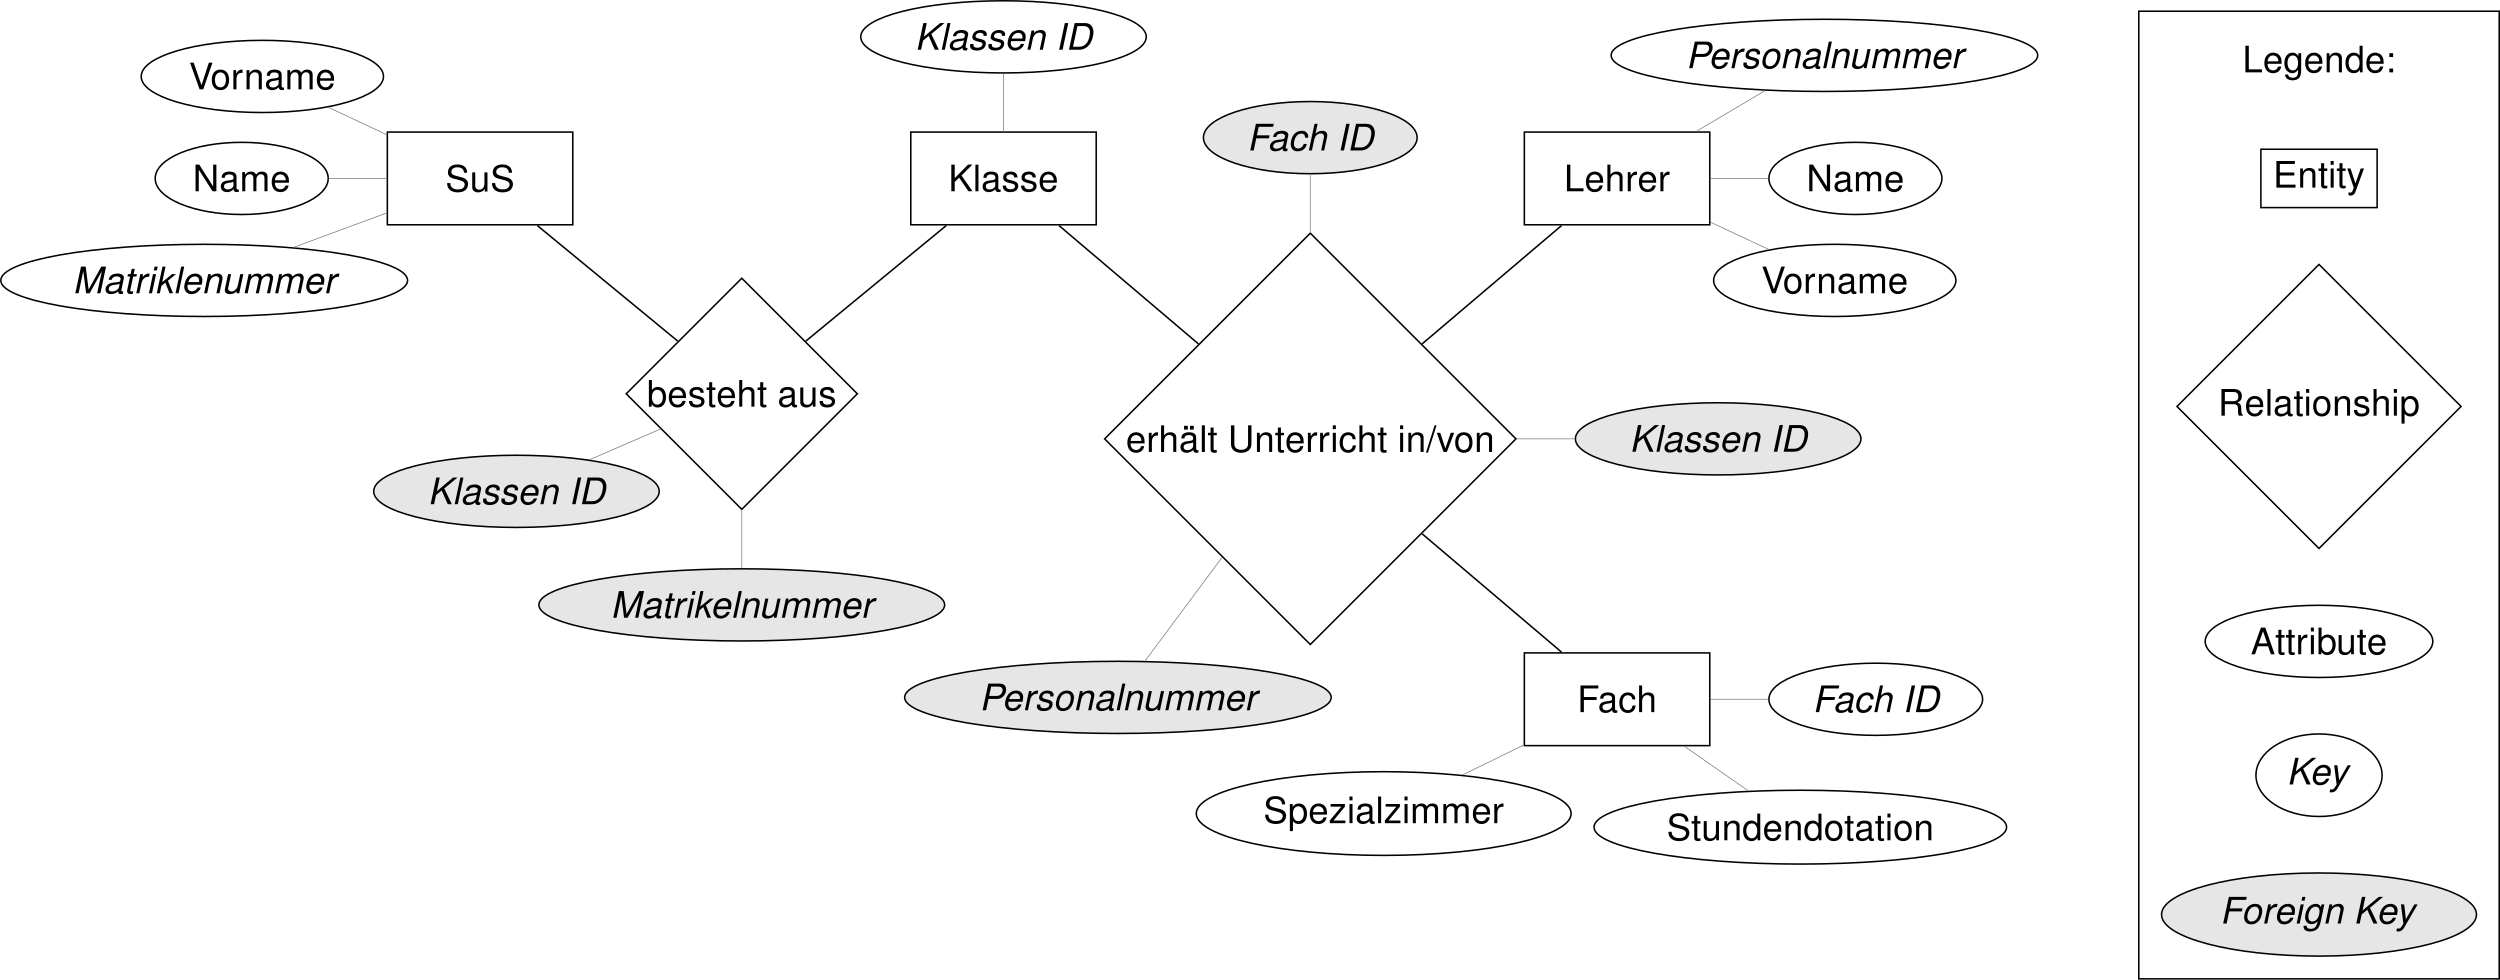
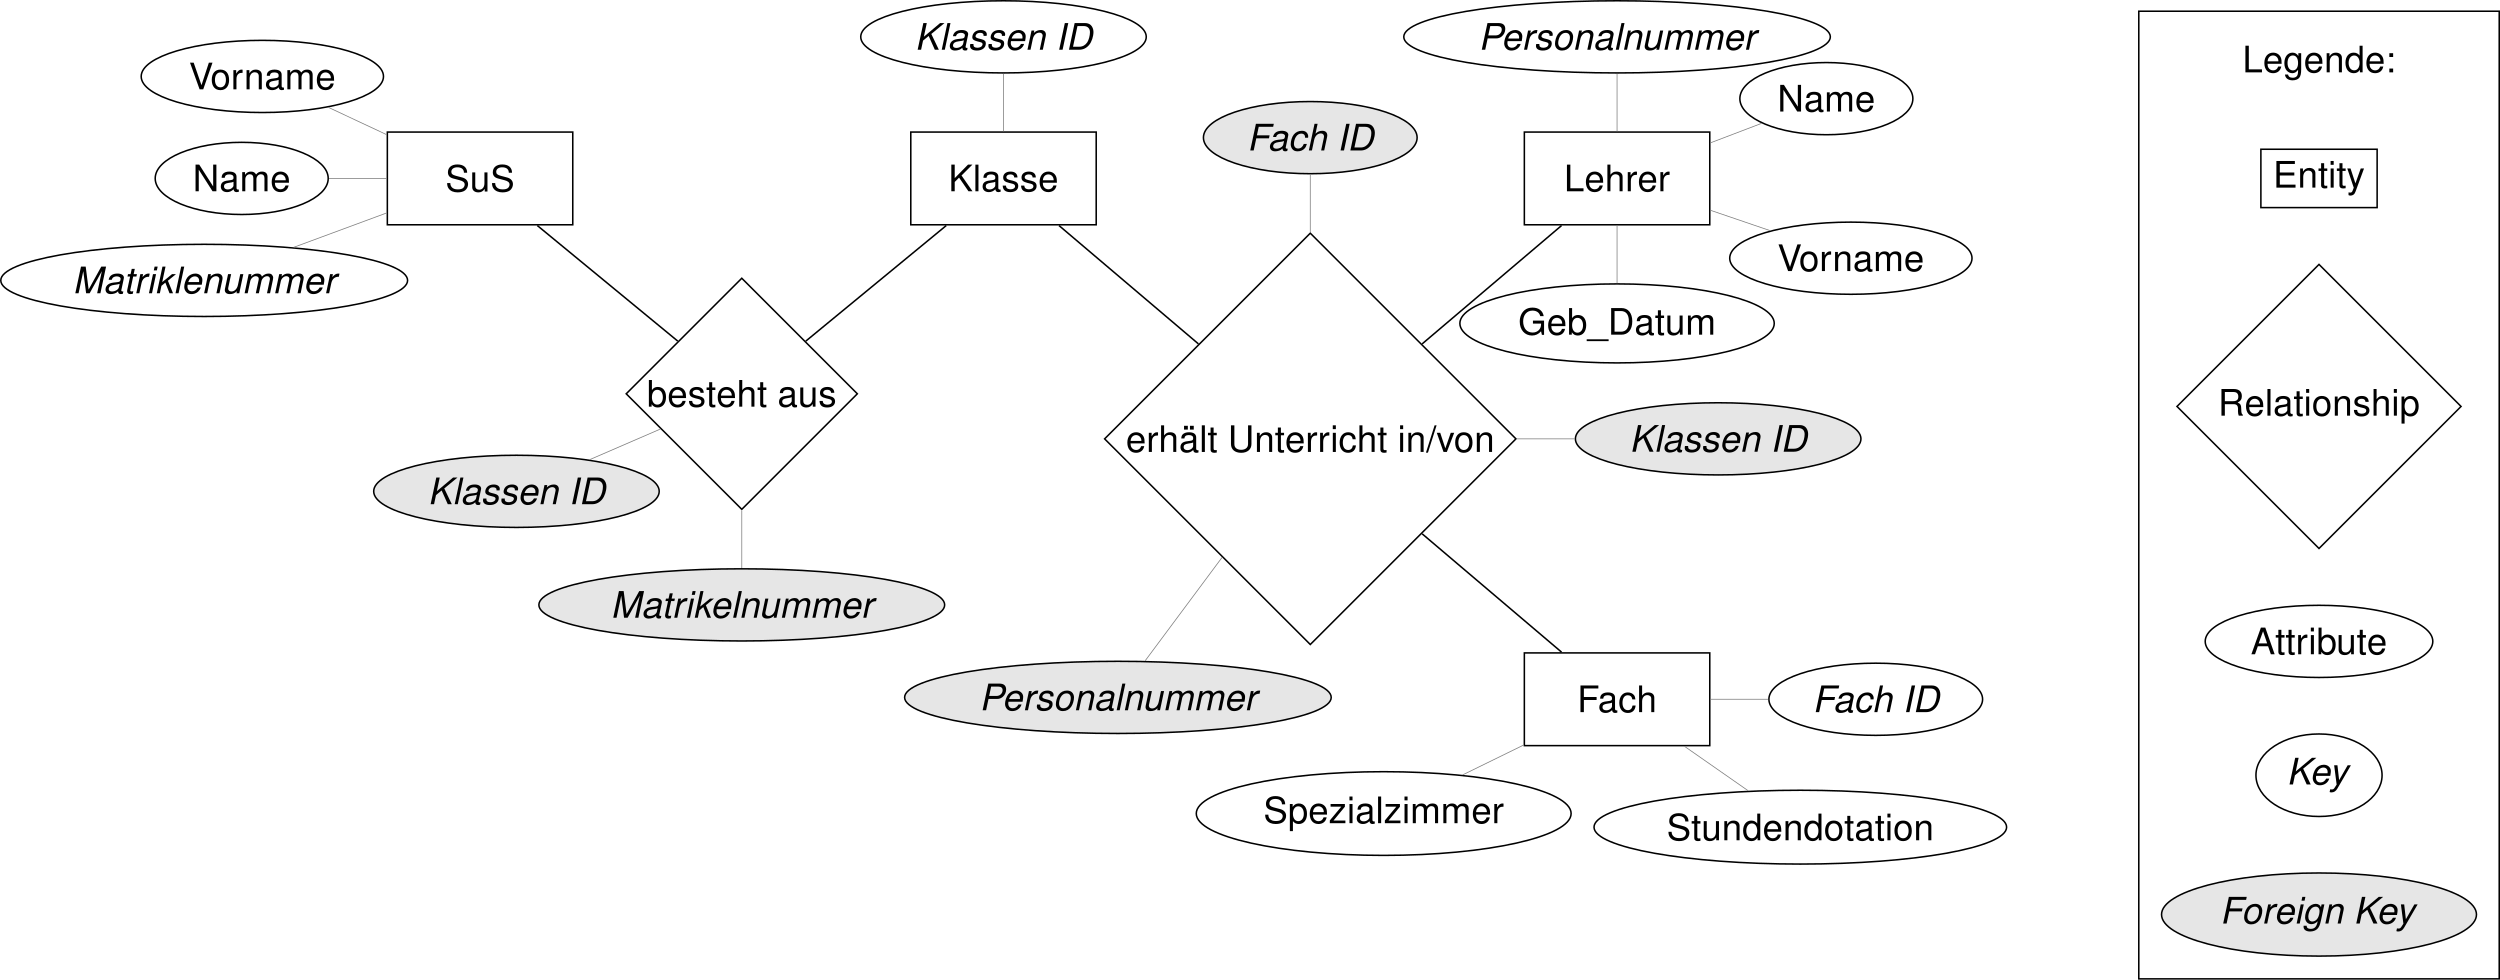
<svg xmlns="http://www.w3.org/2000/svg" xmlns:xlink="http://www.w3.org/1999/xlink" version="1.1" width="644.75pt" height="252.649pt" viewBox="-72 -72 644.75 252.649">
  <defs>
    <path id="g3-47" d="M2.159-6.874L-.075 .189H.443L2.678-6.874H2.159Z" />
    <path id="g3-58" d="M2.018-.981H1.037V0H2.018V-.981ZM2.018-4.941H1.037V-3.96H2.018V-4.941Z" />
    <path id="g3-65" d="M4.469-2.065L5.177 0H6.157L3.743-6.874H2.612L.16 0H1.094L1.82-2.065H4.469ZM4.224-2.8H2.037L3.168-5.931L4.224-2.8Z" />
+     <path id="g3-68" d="M.839 0H3.489C5.224 0 6.289-1.301 6.289-3.442C6.289-5.573 5.233-6.874 3.489-6.874H.839V0ZM1.716-.773V-6.101H3.338C4.696-6.101 5.412-5.186 5.412-3.432C5.412-1.697 4.696-.773 3.338-.773H1.716Z" />
    <path id="g3-69" d="M1.726-3.13H5.469V-3.904H1.726V-6.101H5.61V-6.874H.849V0H5.78V-.773H1.726V-3.13Z" />
    <path id="g3-70" d="M1.726-3.13H5.007V-3.904H1.726V-6.101H5.459V-6.874H.849V0H1.726V-3.13Z" />
+     <path id="g3-71" d="M6.685-3.63H3.819V-2.857H5.912V-2.668C5.912-1.443 5.007-.556 3.753-.556C3.055-.556 2.423-.811 2.018-1.254C1.565-1.744 1.292-2.565 1.292-3.413C1.292-5.101 2.254-6.214 3.706-6.214C4.752-6.214 5.507-5.676 5.695-4.79H6.591C6.346-6.186 5.29-6.987 3.715-6.987C2.876-6.987 2.197-6.77 1.66-6.327C.867-5.667 .415-4.601 .415-3.366C.415-1.254 1.707 .217 3.564 .217C4.498 .217 5.243-.132 5.912-.877L6.129 .038H6.685V-3.63Z" />
    <path id="g3-75" d="M1.622-2.404L2.744-3.526L5.167 0H6.204L3.376-4.073L6.176-6.874H5.045L1.622-3.394V-6.874H.745V0H1.622V-2.404Z" />
    <path id="g3-76" d="M1.631-6.874H.754V0H5.026V-.773H1.631V-6.874Z" />
    <path id="g3-78" d="M6.091-6.874H5.261V-1.254L1.669-6.874H.717V0H1.546V-5.573L5.101 0H6.091V-6.874Z" />
    <path id="g3-82" d="M1.754-2.961H4.017C4.799-2.961 5.148-2.584 5.148-1.735L5.139-1.122C5.139-.698 5.214-.283 5.337 0H6.402V-.217C6.072-.443 6.006-.688 5.987-1.603C5.978-2.734 5.799-3.074 5.054-3.394C5.827-3.772 6.138-4.253 6.138-5.035C6.138-6.223 5.393-6.874 4.045-6.874H.877V0H1.754V-2.961ZM1.754-3.734V-6.101H3.875C4.366-6.101 4.649-6.025 4.865-5.837C5.101-5.639 5.224-5.327 5.224-4.913C5.224-4.102 4.809-3.734 3.875-3.734H1.754Z" />
    <path id="g3-83" d="M5.62-4.856C5.61-6.204 4.686-6.987 3.102-6.987C1.594-6.987 .66-6.214 .66-4.969C.66-4.13 1.103-3.602 2.008-3.366L3.715-2.914C4.583-2.687 4.979-2.338 4.979-1.801C4.979-1.433 4.781-1.056 4.488-.849C4.215-.66 3.781-.556 3.225-.556C2.48-.556 1.971-.735 1.641-1.131C1.386-1.433 1.273-1.763 1.282-2.188H.453C.462-1.556 .585-1.141 .858-.764C1.33-.123 2.122 .217 3.168 .217C3.989 .217 4.658 .028 5.101-.311C5.563-.679 5.855-1.292 5.855-1.886C5.855-2.734 5.327-3.357 4.394-3.611L2.668-4.073C1.839-4.3 1.537-4.564 1.537-5.092C1.537-5.789 2.15-6.252 3.074-6.252C4.168-6.252 4.781-5.752 4.79-4.856H5.62Z" />
    <path id="g3-85" d="M5.205-6.874V-2.046C5.205-1.122 4.535-.556 3.432-.556C2.923-.556 2.508-.679 2.178-.915C1.839-1.179 1.678-1.528 1.678-2.046V-6.874H.801V-2.046C.801-.651 1.801 .217 3.432 .217C5.045 .217 6.082-.669 6.082-2.046V-6.874H5.205Z" />
    <path id="g3-86" d="M3.696 0L6.082-6.874H5.148L3.244-1.056L1.226-6.874H.283L2.753 0H3.696Z" />
+     <path id="g3-95" d="M5.45 1.188H-.207V1.66H5.45V1.188Z" />
    <path id="g3-97" d="M5.045-.462C4.96-.443 4.922-.443 4.875-.443C4.601-.443 4.451-.585 4.451-.83V-3.734C4.451-4.611 3.809-5.082 2.593-5.082C1.876-5.082 1.282-4.875 .952-4.507C.726-4.253 .632-3.97 .613-3.479H1.405C1.471-4.083 1.829-4.356 2.565-4.356C3.272-4.356 3.668-4.092 3.668-3.621V-3.413C3.668-3.083 3.47-2.942 2.848-2.866C1.735-2.725 1.565-2.687 1.264-2.565C.688-2.329 .396-1.886 .396-1.245C.396-.349 1.018 .217 2.018 .217C2.64 .217 3.14 0 3.696-.509C3.753-.009 3.998 .217 4.507 .217C4.667 .217 4.79 .198 5.045 .132V-.462ZM3.668-1.556C3.668-1.292 3.592-1.131 3.357-.915C3.036-.622 2.65-.471 2.188-.471C1.575-.471 1.216-.764 1.216-1.264C1.216-1.782 1.565-2.046 2.404-2.169C3.234-2.282 3.404-2.32 3.668-2.442V-1.556Z" />
    <path id="g3-98" d="M.509-6.874V0H1.216V-.632C1.594-.057 2.093 .217 2.782 .217C4.083 .217 4.931-.849 4.931-2.489C4.931-4.092 4.121-5.082 2.819-5.082C2.14-5.082 1.66-4.828 1.292-4.271V-6.874H.509ZM2.668-4.347C3.545-4.347 4.111-3.583 4.111-2.404C4.111-1.282 3.526-.519 2.668-.519C1.839-.519 1.292-1.273 1.292-2.433S1.839-4.347 2.668-4.347Z" />
    <path id="g3-99" d="M4.441-3.281C4.403-3.762 4.3-4.073 4.111-4.347C3.772-4.809 3.178-5.082 2.489-5.082C1.16-5.082 .292-4.026 .292-2.386C.292-.792 1.141 .217 2.48 .217C3.658 .217 4.403-.49 4.498-1.697H3.706C3.574-.905 3.168-.509 2.499-.509C1.631-.509 1.113-1.216 1.113-2.386C1.113-3.621 1.622-4.356 2.48-4.356C3.14-4.356 3.555-3.97 3.649-3.281H4.441Z" />
    <path id="g3-100" d="M4.667-6.874H3.885V-4.319C3.555-4.818 3.027-5.082 2.367-5.082C1.084-5.082 .245-4.055 .245-2.48C.245-.811 1.065 .217 2.395 .217C3.074 .217 3.545-.038 3.97-.651V0H4.667V-6.874ZM2.499-4.347C3.347-4.347 3.885-3.592 3.885-2.414C3.885-1.273 3.338-.519 2.508-.519C1.641-.519 1.065-1.282 1.065-2.433S1.641-4.347 2.499-4.347Z" />
    <path id="g3-101" d="M4.837-2.206C4.837-2.961 4.781-3.413 4.639-3.781C4.319-4.592 3.564-5.082 2.64-5.082C1.264-5.082 .377-4.026 .377-2.404S1.235 .217 2.621 .217C3.753 .217 4.535-.424 4.733-1.499H3.941C3.725-.849 3.281-.509 2.65-.509C2.15-.509 1.726-.735 1.462-1.15C1.273-1.433 1.207-1.716 1.197-2.206H4.837ZM1.216-2.848C1.282-3.762 1.839-4.356 2.631-4.356C3.404-4.356 3.998-3.715 3.998-2.904C3.998-2.885 3.998-2.866 3.989-2.848H1.216Z" />
    <path id="g3-103" d="M3.885-4.941V-4.224C3.489-4.809 3.008-5.082 2.376-5.082C1.122-5.082 .273-3.989 .273-2.386C.273-1.575 .49-.915 .896-.443C1.264-.028 1.792 .217 2.31 .217C2.932 .217 3.366-.047 3.809-.669V-.415C3.809 .255 3.725 .66 3.526 .933C3.319 1.226 2.914 1.396 2.433 1.396C2.074 1.396 1.754 1.301 1.537 1.131C1.358 .99 1.282 .858 1.235 .566H.434C.519 1.499 1.245 2.056 2.404 2.056C3.14 2.056 3.772 1.82 4.092 1.424C4.469 .971 4.611 .349 4.611-.811V-4.941H3.885ZM2.461-4.356C3.31-4.356 3.809-3.64 3.809-2.404C3.809-1.226 3.3-.509 2.47-.509C1.612-.509 1.094-1.235 1.094-2.433C1.094-3.621 1.622-4.356 2.461-4.356Z" />
    <path id="g3-104" d="M.66-6.874V0H1.443V-2.725C1.443-3.734 1.971-4.394 2.782-4.394C3.036-4.394 3.291-4.309 3.479-4.168C3.706-4.007 3.8-3.772 3.8-3.423V0H4.583V-3.734C4.583-4.564 3.989-5.082 3.027-5.082C2.329-5.082 1.905-4.865 1.443-4.262V-6.874H.66Z" />
    <path id="g3-105" d="M1.414-4.941H.632V0H1.414V-4.941ZM1.414-6.874H.622V-5.884H1.414V-6.874Z" />
    <path id="g3-108" d="M1.433-6.874H.641V0H1.433V-6.874Z" />
    <path id="g3-109" d="M.66-4.941V0H1.452V-3.102C1.452-3.819 1.971-4.394 2.612-4.394C3.196-4.394 3.526-4.036 3.526-3.404V0H4.319V-3.102C4.319-3.819 4.837-4.394 5.478-4.394C6.053-4.394 6.393-4.026 6.393-3.404V0H7.185V-3.706C7.185-4.592 6.676-5.082 5.752-5.082C5.092-5.082 4.696-4.884 4.234-4.328C3.941-4.856 3.545-5.082 2.904-5.082C2.244-5.082 1.81-4.837 1.386-4.243V-4.941H.66Z" />
    <path id="g3-110" d="M.66-4.941V0H1.452V-2.725C1.452-3.734 1.98-4.394 2.791-4.394C3.413-4.394 3.809-4.017 3.809-3.423V0H4.592V-3.734C4.592-4.554 3.979-5.082 3.027-5.082C2.291-5.082 1.82-4.799 1.386-4.111V-4.941H.66Z" />
    <path id="g3-111" d="M2.565-5.082C1.179-5.082 .339-4.092 .339-2.433S1.169 .217 2.574 .217C3.96 .217 4.809-.773 4.809-2.395C4.809-4.102 3.989-5.082 2.565-5.082ZM2.574-4.356C3.46-4.356 3.989-3.63 3.989-2.404C3.989-1.245 3.442-.509 2.574-.509C1.697-.509 1.16-1.235 1.16-2.433C1.16-3.621 1.697-4.356 2.574-4.356Z" />
    <path id="g3-112" d="M.509 2.056H1.301V-.519C1.716-.009 2.178 .217 2.819 .217C4.092 .217 4.931-.811 4.931-2.386C4.931-4.045 4.121-5.082 2.81-5.082C2.14-5.082 1.603-4.781 1.235-4.196V-4.941H.509V2.056ZM2.678-4.347C3.545-4.347 4.111-3.583 4.111-2.404C4.111-1.282 3.536-.519 2.678-.519C1.848-.519 1.301-1.273 1.301-2.433S1.848-4.347 2.678-4.347Z" />
    <path id="g3-114" d="M.651-4.941V0H1.443V-2.565C1.443-3.272 1.622-3.734 1.999-4.007C2.244-4.187 2.48-4.243 3.027-4.253V-5.054C2.895-5.073 2.829-5.082 2.725-5.082C2.216-5.082 1.829-4.781 1.377-4.045V-4.941H.651Z" />
    <path id="g3-115" d="M4.13-3.564C4.121-4.535 3.479-5.082 2.338-5.082C1.188-5.082 .443-4.488 .443-3.574C.443-2.8 .839-2.433 2.008-2.15L2.744-1.971C3.291-1.839 3.508-1.641 3.508-1.282C3.508-.82 3.046-.509 2.357-.509C1.933-.509 1.575-.632 1.377-.839C1.254-.981 1.197-1.122 1.15-1.471H.321C.358-.33 .999 .217 2.291 .217C3.536 .217 4.328-.396 4.328-1.348C4.328-2.084 3.913-2.489 2.932-2.725L2.178-2.904C1.537-3.055 1.264-3.262 1.264-3.611C1.264-4.064 1.669-4.356 2.31-4.356C2.942-4.356 3.281-4.083 3.3-3.564H4.13Z" />
    <path id="g3-116" d="M2.395-4.941H1.584V-6.299H.801V-4.941H.132V-4.3H.801V-.566C.801-.066 1.141 .217 1.754 .217C1.942 .217 2.131 .198 2.395 .151V-.509C2.291-.481 2.169-.471 2.018-.471C1.678-.471 1.584-.566 1.584-.915V-4.3H2.395V-4.941Z" />
    <path id="g3-117" d="M4.545 0V-4.941H3.762V-2.14C3.762-1.131 3.234-.471 2.414-.471C1.792-.471 1.396-.849 1.396-1.443V-4.941H.613V-1.131C.613-.311 1.226 .217 2.188 .217C2.914 .217 3.376-.038 3.838-.688V0H4.545Z" />
    <path id="g3-118" d="M2.687 0L4.583-4.941H3.696L2.301-.933L.981-4.941H.094L1.829 0H2.687Z" />
    <path id="g3-121" d="M3.658-4.941L2.291-1.094L1.028-4.941H.189L1.858 .019L1.556 .801C1.433 1.15 1.254 1.282 .924 1.282C.811 1.282 .679 1.264 .509 1.226V1.933C.669 2.018 .83 2.056 1.037 2.056C1.292 2.056 1.565 1.971 1.773 1.82C2.018 1.641 2.159 1.433 2.31 1.037L4.507-4.941H3.658Z" />
    <path id="g3-122" d="M4.177-4.941H.49V-4.253H3.244L.292-.707V0H4.309V-.688H1.245L4.177-4.243V-4.941Z" />
    <path id="g3-228" d="M5.045-.462C4.96-.443 4.922-.443 4.875-.443C4.601-.443 4.451-.585 4.451-.83V-3.734C4.451-4.611 3.809-5.082 2.593-5.082C1.876-5.082 1.282-4.875 .952-4.507C.726-4.253 .632-3.97 .613-3.479H1.405C1.471-4.083 1.829-4.356 2.565-4.356C3.272-4.356 3.668-4.092 3.668-3.621V-3.413C3.668-3.083 3.47-2.942 2.848-2.866C1.735-2.725 1.565-2.687 1.264-2.565C.688-2.329 .396-1.886 .396-1.245C.396-.349 1.018 .217 2.018 .217C2.64 .217 3.14 0 3.696-.509C3.753-.009 3.998 .217 4.507 .217C4.667 .217 4.79 .198 5.045 .132V-.462ZM3.668-1.556C3.668-1.292 3.592-1.131 3.357-.915C3.036-.622 2.65-.471 2.188-.471C1.575-.471 1.216-.764 1.216-1.264C1.216-1.782 1.565-2.046 2.404-2.169C3.234-2.282 3.404-2.32 3.668-2.442V-1.556ZM2.301-6.742H1.32V-5.771H2.301V-6.742ZM3.828-6.742H2.848V-5.771H3.828V-6.742Z" />
    <path id="g1-68" d="M.839 0H3.498C4.517 0 5.375-.424 6.063-1.264C6.704-2.046 7.157-3.423 7.157-4.601C7.157-5.29 6.874-5.987 6.431-6.384C6.072-6.704 5.573-6.874 4.96-6.874H2.301L.839 0ZM1.886-.773L3.027-6.101H4.639C5.648-6.101 6.252-5.507 6.252-4.526C6.252-3.658 5.95-2.527 5.573-1.933C5.082-1.179 4.366-.773 3.508-.773H1.886Z" />
    <path id="g1-70" d="M2.404-3.13H5.676L5.837-3.904H2.565L3.036-6.101H6.761L6.921-6.874H2.31L.849 0H1.735L2.404-3.13Z" />
    <path id="g1-73" d="M3.291-6.874H2.404L.943 0H1.829L3.291-6.874Z" />
    <path id="g1-75" d="M2.131-2.348L3.583-3.545L5.167 0H6.204L4.262-4.064L7.666-6.874H6.534L2.348-3.357L3.093-6.874H2.206L.745 0H1.631L2.131-2.348Z" />
    <path id="g1-77" d="M4.403 0L7.553-5.705L6.336 0H7.176L8.637-6.874H7.402L4.139-.962L3.385-6.874H2.169L.707 0H1.546L2.763-5.705L3.489 0H4.403Z" />
    <path id="g1-80" d="M2.367-2.914H4.517C5.111-2.914 5.554-3.064 5.978-3.404C6.572-3.875 6.912-4.592 6.912-5.356C6.912-6.355 6.318-6.874 5.167-6.874H2.32L.858 0H1.744L2.367-2.914ZM2.527-3.687L3.046-6.101H4.875C5.61-6.101 6.006-5.78 6.006-5.186C6.006-4.856 5.893-4.545 5.676-4.262C5.365-3.866 4.96-3.687 4.356-3.687H2.527Z" />
    <path id="g1-97" d="M5.205-.481C5.12-.462 5.082-.462 5.045-.462C4.799-.462 4.686-.547 4.686-.735C4.686-.773 4.686-.801 4.696-.83L5.299-3.668C5.356-3.923 5.356-3.923 5.356-4.017C5.356-4.658 4.705-5.082 3.715-5.082C2.404-5.082 1.603-4.526 1.424-3.479H2.216C2.301-3.743 2.367-3.875 2.499-4.007C2.706-4.215 3.102-4.356 3.508-4.356C4.073-4.356 4.507-4.102 4.507-3.753C4.507-3.715 4.498-3.649 4.488-3.574L4.46-3.404C4.375-3.017 4.196-2.914 3.508-2.848C2.244-2.734 1.848-2.64 1.386-2.348C.896-2.037 .613-1.537 .613-.99C.613-.236 1.122 .217 1.971 .217C2.301 .217 2.697 .151 3.036 .028C3.338-.075 3.479-.17 3.866-.509V-.443V-.405C3.866-.019 4.13 .217 4.583 .217C4.686 .217 4.715 .217 4.95 .16C4.969 .151 5.026 .141 5.082 .132L5.205-.481ZM4.064-1.546C3.941-.962 3.112-.462 2.282-.462C1.744-.462 1.443-.688 1.443-1.084C1.443-1.396 1.622-1.707 1.905-1.876C2.131-2.018 2.414-2.093 2.876-2.159C3.762-2.282 3.838-2.291 4.253-2.433L4.064-1.546Z" />
    <path id="g1-99" d="M5.195-3.281L5.205-3.423C5.214-3.564 5.224-3.668 5.224-3.696C5.224-4.007 5.054-4.385 4.809-4.639C4.517-4.941 4.13-5.082 3.592-5.082C2.744-5.082 1.98-4.724 1.48-4.073C1.037-3.498 .717-2.47 .717-1.603C.717-1.16 .867-.698 1.131-.368C1.452 .038 1.876 .217 2.48 .217C3.253 .217 3.904-.057 4.337-.566C4.583-.849 4.733-1.169 4.884-1.697H4.092C3.809-.924 3.291-.509 2.612-.509C1.961-.509 1.546-.971 1.546-1.707C1.546-2.31 1.744-3.027 2.056-3.517C2.404-4.073 2.876-4.356 3.451-4.356C4.045-4.356 4.413-4.026 4.413-3.489C4.413-3.432 4.413-3.366 4.403-3.281H5.195Z" />
    <path id="g1-101" d="M5.309-2.206L5.337-2.367C5.422-2.819 5.469-3.215 5.469-3.47C5.469-4.375 4.686-5.082 3.668-5.082C2.848-5.082 2.056-4.696 1.584-4.064C1.141-3.47 .792-2.395 .792-1.631C.792-1.122 1.009-.603 1.377-.255C1.707 .066 2.122 .217 2.659 .217C3.791 .217 4.762-.481 5.054-1.499H4.262C3.923-.849 3.423-.509 2.791-.509C2.046-.509 1.622-.971 1.622-1.773C1.622-1.971 1.631-2.065 1.669-2.206H5.309ZM1.839-2.885C2.084-3.753 2.782-4.356 3.545-4.356C4.215-4.356 4.639-3.904 4.639-3.196C4.639-3.102 4.63-3.036 4.611-2.885H1.839Z" />
    <path id="g1-103" d="M4.95-4.941L4.79-4.205C4.649-4.517 4.554-4.649 4.347-4.799C4.102-4.979 3.8-5.082 3.479-5.082C2.753-5.082 2.018-4.724 1.556-4.139C1.056-3.517 .698-2.452 .698-1.584C.698-.556 1.367 .16 2.329 .16C2.923 .16 3.479-.094 3.951-.594L3.913-.415C3.64 .867 3.13 1.377 2.131 1.377C1.49 1.377 1.113 1.122 1.113 .698V.641V.566H.321L.311 .688C.302 .764 .302 .82 .302 .858C.302 1.584 .962 2.056 1.971 2.056C2.716 2.056 3.385 1.829 3.809 1.424C4.281 .971 4.535 .396 4.79-.801L5.667-4.941H4.95ZM3.423-4.356C4.026-4.356 4.422-3.904 4.422-3.196C4.422-2.612 4.253-1.914 3.989-1.452C3.677-.877 3.121-.519 2.555-.519C1.924-.519 1.528-.99 1.528-1.735C1.528-2.301 1.688-2.904 1.961-3.394C2.301-4.007 2.829-4.356 3.423-4.356Z" />
    <path id="g1-104" d="M2.122-6.874L.66 0H1.452L2.027-2.725C2.254-3.762 2.914-4.403 3.772-4.403C4.253-4.403 4.573-4.083 4.573-3.602C4.573-3.489 4.573-3.489 4.517-3.234L3.828 0H4.62L5.375-3.545C5.403-3.668 5.412-3.781 5.412-3.894C5.412-4.639 4.931-5.082 4.139-5.082C3.432-5.082 2.97-4.884 2.376-4.328L2.914-6.874H2.122Z" />
    <path id="g1-105" d="M2.461-4.941H1.669L.622 0H1.414L2.461-4.941ZM2.876-6.874H2.084L1.876-5.903H2.668L2.876-6.874Z" />
    <path id="g1-107" d="M2.8-6.874H2.008L.547 0H1.339L1.744-1.914L2.753-2.744L3.828 0H4.733L3.413-3.234L5.507-4.941H4.488L1.952-2.885L2.8-6.874Z" />
    <path id="g1-108" d="M2.895-6.874H2.103L.641 0H1.433L2.895-6.874Z" />
    <path id="g1-109" d="M1.716-4.941L.669 0H1.462L2.122-3.102C2.272-3.819 2.914-4.403 3.545-4.403C4.007-4.403 4.319-4.139 4.319-3.753C4.319-3.649 4.309-3.526 4.281-3.404L3.555 0H4.347L5.007-3.102C5.158-3.838 5.808-4.403 6.487-4.403C6.93-4.403 7.204-4.13 7.204-3.677C7.204-3.536 7.204-3.536 7.119-3.215L6.44 0H7.232L7.977-3.517C8.005-3.621 8.034-3.932 8.034-4.036C8.034-4.281 7.92-4.545 7.732-4.762C7.524-4.988 7.27-5.082 6.836-5.082C6.223-5.082 5.686-4.837 5.129-4.3C4.979-4.828 4.611-5.082 3.989-5.082C3.347-5.082 2.914-4.894 2.31-4.328L2.433-4.941H1.716Z" />
    <path id="g1-110" d="M1.707-4.941L.66 0H1.452L2.027-2.725C2.254-3.762 2.914-4.403 3.762-4.403C4.234-4.403 4.583-4.073 4.583-3.64C4.583-3.583 4.564-3.442 4.526-3.291L3.828 0H4.62L5.375-3.545C5.403-3.668 5.412-3.781 5.412-3.904C5.412-4.62 4.913-5.082 4.13-5.082C3.413-5.082 2.791-4.828 2.301-4.328L2.423-4.941H1.707Z" />
    <path id="g1-111" d="M3.621-5.082C2.744-5.082 1.971-4.686 1.49-3.989C1.065-3.385 .754-2.348 .754-1.546C.754-.5 1.48 .217 2.536 .217C3.442 .217 4.158-.151 4.686-.877C5.12-1.471 5.431-2.499 5.431-3.319C5.431-3.819 5.243-4.3 4.913-4.62C4.592-4.931 4.168-5.082 3.621-5.082ZM3.498-4.356C4.196-4.356 4.601-3.904 4.601-3.14C4.601-2.584 4.441-1.971 4.187-1.499C3.828-.849 3.319-.509 2.668-.509C1.999-.509 1.584-.981 1.584-1.735C1.584-2.272 1.744-2.895 1.999-3.366C2.348-4.007 2.876-4.356 3.498-4.356Z" />
    <path id="g1-114" d="M1.697-4.941L.651 0H1.443L1.99-2.565C2.235-3.715 2.904-4.29 3.941-4.253L4.111-5.054C3.989-5.073 3.913-5.082 3.809-5.082C3.262-5.082 2.838-4.837 2.254-4.168L2.414-4.941H1.697Z" />
    <path id="g1-115" d="M4.847-3.564C4.894-3.762 4.903-3.847 4.903-3.97C4.903-4.63 4.271-5.082 3.357-5.082C2.687-5.082 2.112-4.884 1.726-4.517C1.386-4.187 1.16-3.696 1.16-3.253C1.16-2.678 1.49-2.404 2.461-2.15L3.159-1.971C3.47-1.886 3.611-1.829 3.696-1.726C3.762-1.641 3.819-1.499 3.819-1.414C3.819-1.245 3.668-.952 3.517-.83C3.281-.632 2.876-.509 2.47-.509C1.82-.509 1.452-.764 1.452-1.235C1.452-1.292 1.462-1.377 1.471-1.471H.632C.585-1.254 .575-1.141 .575-.99C.575-.236 1.235 .217 2.329 .217C3.734 .217 4.649-.509 4.649-1.631C4.649-2.206 4.337-2.508 3.508-2.716L2.791-2.895C2.263-3.027 1.99-3.215 1.99-3.46C1.99-3.649 2.103-3.885 2.272-4.045C2.499-4.262 2.782-4.356 3.196-4.356C3.753-4.356 4.064-4.139 4.064-3.772C4.064-3.706 4.064-3.64 4.055-3.564H4.847Z" />
    <path id="g1-116" d="M3.451-4.941H2.612L2.904-6.299H2.112L1.82-4.941H1.15L1.018-4.309H1.688L.943-.82C.924-.726 .915-.622 .915-.528C.915-.066 1.235 .217 1.754 .217C1.942 .217 2.235 .189 2.367 .151L2.518-.537C2.225-.471 2.178-.462 2.065-.462C1.858-.462 1.726-.566 1.726-.717C1.726-.745 1.735-.792 1.744-.849L2.48-4.309H3.319L3.451-4.941Z" />
    <path id="g1-117" d="M4.554 0L5.601-4.941H4.809L4.215-2.14C3.998-1.122 3.328-.462 2.527-.462C2.018-.462 1.688-.745 1.688-1.188C1.688-1.264 1.697-1.348 1.716-1.443L2.461-4.941H1.669L.858-1.131C.839-1.037 .83-.933 .83-.811C.83-.17 1.32 .217 2.131 .217C2.866 .217 3.404-.009 3.951-.537L3.838 0H4.554Z" />
    <path id="g1-121" d="M4.724-4.941L2.527-1.103L2.093-4.941H1.245L1.886 .038L1.396 .801C1.141 1.197 .99 1.292 .641 1.292C.547 1.292 .481 1.282 .226 1.254L.075 1.961C.245 2.037 .358 2.056 .537 2.056C1.207 2.056 1.688 1.735 2.093 1.037L5.563-4.941H4.724Z" />
  </defs>
  <g id="page1">
    <path d="M27.895-14.031H75.715V-37.941H27.895Z" stroke="#000" fill="none" stroke-width=".399" />
    <g transform="matrix(1 0 0 1 -8.9439 3.3836)">
      <use x="51.805" y="-25.985" xlink:href="#g3-83" />
      <use x="58.117" y="-25.985" xlink:href="#g3-117" />
      <use x="63.379" y="-25.985" xlink:href="#g3-83" />
    </g>
    <path d="M33.117 .316C33.117-4.824 9.629-8.992-19.344-8.992C-48.316-8.992-71.8-4.824-71.8 .316S-48.316 9.621-19.344 9.621C9.629 9.621 33.117 5.457 33.117 .316Z" stroke="#000" fill="none" stroke-width=".399" stroke-miterlimit="10" />
    <g transform="matrix(1 0 0 1 -105.0874 29.61813)">
      <use x="51.805" y="-25.985" xlink:href="#g1-77" />
      <use x="59.688" y="-25.985" xlink:href="#g1-97" />
      <use x="64.951" y="-25.985" xlink:href="#g1-116" />
      <use x="67.582" y="-25.985" xlink:href="#g1-114" />
      <use x="70.875" y="-25.985" xlink:href="#g1-105" />
      <use x="72.976" y="-25.985" xlink:href="#g1-107" />
      <use x="77.708" y="-25.985" xlink:href="#g1-108" />
      <use x="79.81" y="-25.985" xlink:href="#g1-101" />
      <use x="85.072" y="-25.985" xlink:href="#g1-110" />
      <use x="90.239" y="-25.985" xlink:href="#g1-117" />
      <use x="95.502" y="-25.985" xlink:href="#g1-109" />
      <use x="103.385" y="-25.985" xlink:href="#g1-109" />
      <use x="111.269" y="-25.985" xlink:href="#g1-101" />
      <use x="116.531" y="-25.985" xlink:href="#g1-114" />
    </g>
    <path d="M27.695-17.074L3.762-8.227" stroke="#808080" fill="none" stroke-width=".199" stroke-miterlimit="10" />
    <path d="M12.645-25.984C12.645-31.125 2.656-35.293-9.664-35.293C-21.984-35.293-31.973-31.125-31.973-25.984C-31.973-20.844-21.984-16.68-9.664-16.68C2.656-16.68 12.645-20.844 12.645-25.984Z" stroke="#000" fill="none" stroke-width=".399" stroke-miterlimit="10" />
    <g transform="matrix(1 0 0 1 -74.0898 3.3173)">
      <use x="51.805" y="-25.985" xlink:href="#g3-78" />
      <use x="58.638" y="-25.985" xlink:href="#g3-97" />
      <use x="63.9" y="-25.985" xlink:href="#g3-109" />
      <use x="71.784" y="-25.985" xlink:href="#g3-101" />
    </g>
    <path d="M27.695-25.984H12.844" stroke="#808080" fill="none" stroke-width=".199" stroke-miterlimit="10" />
    <path d="M26.902-52.285C26.902-57.426 12.914-61.594-4.344-61.594C-21.598-61.594-35.586-57.426-35.586-52.285C-35.586-47.145-21.598-42.98-4.344-42.98C12.914-42.98 26.902-47.145 26.902-52.285Z" stroke="#000" fill="none" stroke-width=".399" stroke-miterlimit="10" />
    <g transform="matrix(1 0 0 1 -75.085 -22.9834)">
      <use x="51.805" y="-25.985" xlink:href="#g3-86" />
      <use x="57.36" y="-25.985" xlink:href="#g3-111" />
      <use x="62.622" y="-25.985" xlink:href="#g3-114" />
      <use x="66.011" y="-25.985" xlink:href="#g3-110" />
      <use x="71.273" y="-25.985" xlink:href="#g3-97" />
      <use x="76.535" y="-25.985" xlink:href="#g3-109" />
      <use x="84.419" y="-25.985" xlink:href="#g3-101" />
    </g>
    <path d="M27.695-37.277L12.707-44.301" stroke="#808080" fill="none" stroke-width=".199" stroke-miterlimit="10" />
    <path d="M149.106 29.559L119.305-.242L89.5 29.559L119.305 59.359Z" stroke="#000" fill="none" stroke-width=".399" stroke-miterlimit="10" />
    <g transform="matrix(1 0 0 1 43.0328 58.8605)">
      <use x="51.805" y="-25.985" xlink:href="#g3-98" />
      <use x="57.067" y="-25.985" xlink:href="#g3-101" />
      <use x="62.329" y="-25.985" xlink:href="#g3-115" />
      <use x="67.061" y="-25.985" xlink:href="#g3-116" />
      <use x="69.692" y="-25.985" xlink:href="#g3-101" />
      <use x="74.954" y="-25.985" xlink:href="#g3-104" />
      <use x="80.217" y="-25.985" xlink:href="#g3-116" />
      <use x="85.479" y="-25.985" xlink:href="#g3-97" />
      <use x="90.741" y="-25.985" xlink:href="#g3-117" />
      <use x="96.003" y="-25.985" xlink:href="#g3-115" />
    </g>
    <path d="M98.012 54.715C98.012 49.578 81.527 45.41 61.195 45.41C40.859 45.41 24.375 49.578 24.375 54.715C24.375 59.855 40.859 64.023 61.195 64.023C81.527 64.023 98.012 59.855 98.012 54.715Z" fill="#e6e6e6" />
    <path d="M98.012 54.715C98.012 49.578 81.527 45.41 61.195 45.41C40.859 45.41 24.375 49.578 24.375 54.715C24.375 59.855 40.859 64.023 61.195 64.023C81.527 64.023 98.012 59.855 98.012 54.715Z" stroke="#000" fill="none" stroke-width=".399" stroke-miterlimit="10" />
    <g transform="matrix(1 0 0 1 -13.4913 84.0187)">
      <use x="51.805" y="-25.985" xlink:href="#g1-75" />
      <use x="58.117" y="-25.985" xlink:href="#g1-108" />
      <use x="60.218" y="-25.985" xlink:href="#g1-97" />
      <use x="65.481" y="-25.985" xlink:href="#g1-115" />
      <use x="70.213" y="-25.985" xlink:href="#g1-115" />
      <use x="74.945" y="-25.985" xlink:href="#g1-101" />
      <use x="80.207" y="-25.985" xlink:href="#g1-110" />
      <use x="88.1" y="-25.985" xlink:href="#g1-73" />
      <use x="90.732" y="-25.985" xlink:href="#g1-68" />
    </g>
    <path d="M98.309 38.648L80.078 46.543" stroke="#808080" fill="none" stroke-width=".199" stroke-miterlimit="10" />
    <path d="M171.629 84C171.629 78.859 148.203 74.695 119.305 74.695C90.402 74.695 66.977 78.859 66.977 84C66.977 89.14 90.402 93.308 119.305 93.308C148.203 93.308 171.629 89.14 171.629 84Z" fill="#e6e6e6" />
    <path d="M171.629 84C171.629 78.859 148.203 74.695 119.305 74.695C90.402 74.695 66.977 78.859 66.977 84C66.977 89.14 90.402 93.308 119.305 93.308C148.203 93.308 171.629 89.14 171.629 84Z" stroke="#000" fill="none" stroke-width=".399" stroke-miterlimit="10" />
    <g transform="matrix(1 0 0 1 33.6534 113.3027)">
      <use x="51.805" y="-25.985" xlink:href="#g1-77" />
      <use x="59.688" y="-25.985" xlink:href="#g1-97" />
      <use x="64.951" y="-25.985" xlink:href="#g1-116" />
      <use x="67.582" y="-25.985" xlink:href="#g1-114" />
      <use x="70.875" y="-25.985" xlink:href="#g1-105" />
      <use x="72.976" y="-25.985" xlink:href="#g1-107" />
      <use x="77.519" y="-25.985" xlink:href="#g1-101" />
      <use x="82.781" y="-25.985" xlink:href="#g1-108" />
      <use x="84.883" y="-25.985" xlink:href="#g1-110" />
      <use x="90.05" y="-25.985" xlink:href="#g1-117" />
      <use x="95.312" y="-25.985" xlink:href="#g1-109" />
      <use x="103.196" y="-25.985" xlink:href="#g1-109" />
      <use x="111.08" y="-25.985" xlink:href="#g1-101" />
      <use x="116.342" y="-25.985" xlink:href="#g1-114" />
    </g>
    <path d="M119.305 59.645V74.496" stroke="#808080" fill="none" stroke-width=".199" stroke-miterlimit="10" />
    <path d="M162.891-14.031H210.711V-37.941H162.891Z" stroke="#000" fill="none" stroke-width=".399" stroke-miterlimit="10" />
    <g transform="matrix(1 0 0 1 120.7954 3.3173)">
      <use x="51.805" y="-25.985" xlink:href="#g3-75" />
      <use x="58.117" y="-25.985" xlink:href="#g3-108" />
      <use x="60.218" y="-25.985" xlink:href="#g3-97" />
      <use x="65.481" y="-25.985" xlink:href="#g3-115" />
      <use x="70.213" y="-25.985" xlink:href="#g3-115" />
      <use x="74.945" y="-25.985" xlink:href="#g3-101" />
    </g>
    <path d="M223.621-62.496C223.621-67.633 207.137-71.801 186.801-71.801S149.984-67.633 149.984-62.496C149.984-57.355 166.465-53.188 186.801-53.188S223.621-57.355 223.621-62.496Z" stroke="#000" fill="none" stroke-width=".399" stroke-miterlimit="10" />
    <g transform="matrix(1 0 0 1 112.1164 -33.1928)">
      <use x="51.805" y="-25.985" xlink:href="#g1-75" />
      <use x="58.117" y="-25.985" xlink:href="#g1-108" />
      <use x="60.218" y="-25.985" xlink:href="#g1-97" />
      <use x="65.481" y="-25.985" xlink:href="#g1-115" />
      <use x="70.213" y="-25.985" xlink:href="#g1-115" />
      <use x="74.945" y="-25.985" xlink:href="#g1-101" />
      <use x="80.207" y="-25.985" xlink:href="#g1-110" />
      <use x="88.1" y="-25.985" xlink:href="#g1-73" />
      <use x="90.732" y="-25.985" xlink:href="#g1-68" />
    </g>
    <path d="M186.801-38.141V-52.988" stroke="#808080" fill="none" stroke-width=".199" stroke-miterlimit="10" />
    <path d="M318.961 41.18L265.922-11.863L212.879 41.18L265.922 94.219Z" stroke="#000" fill="none" stroke-width=".399" stroke-miterlimit="10" />
    <g transform="matrix(1 0 0 1 166.5614 70.5467)">
      <use x="51.805" y="-25.985" xlink:href="#g3-101" />
      <use x="57.067" y="-25.985" xlink:href="#g3-114" />
      <use x="60.218" y="-25.985" xlink:href="#g3-104" />
      <use x="65.481" y="-25.985" xlink:href="#g3-228" />
      <use x="70.743" y="-25.985" xlink:href="#g3-108" />
      <use x="72.844" y="-25.985" xlink:href="#g3-116" />
      <use x="78.106" y="-25.985" xlink:href="#g3-85" />
      <use x="84.939" y="-25.985" xlink:href="#g3-110" />
      <use x="90.201" y="-25.985" xlink:href="#g3-116" />
      <use x="92.832" y="-25.985" xlink:href="#g3-101" />
      <use x="98.095" y="-25.985" xlink:href="#g3-114" />
      <use x="101.246" y="-25.985" xlink:href="#g3-114" />
      <use x="104.54" y="-25.985" xlink:href="#g3-105" />
      <use x="106.641" y="-25.985" xlink:href="#g3-99" />
      <use x="111.373" y="-25.985" xlink:href="#g3-104" />
      <use x="116.635" y="-25.985" xlink:href="#g3-116" />
      <use x="121.897" y="-25.985" xlink:href="#g3-105" />
      <use x="123.998" y="-25.985" xlink:href="#g3-110" />
      <use x="129.261" y="-25.985" xlink:href="#g3-47" />
      <use x="131.892" y="-25.985" xlink:href="#g3-118" />
      <use x="136.387" y="-25.985" xlink:href="#g3-111" />
      <use x="141.65" y="-25.985" xlink:href="#g3-110" />
    </g>
    <path d="M271.321 107.859C271.321 102.719 246.692 98.551 216.309 98.551C185.93 98.551 161.301 102.719 161.301 107.859C161.301 112.996 185.93 117.164 216.309 117.164C246.692 117.164 271.321 112.996 271.321 107.859Z" fill="#e6e6e6" />
    <path d="M271.321 107.859C271.321 102.719 246.692 98.551 216.309 98.551C185.93 98.551 161.301 102.719 161.301 107.859C161.301 112.996 185.93 117.164 216.309 117.164C246.692 117.164 271.321 112.996 271.321 107.859Z" stroke="#000" fill="none" stroke-width=".399" stroke-miterlimit="10" />
    <g transform="matrix(1 0 0 1 128.7634 137.1598)">
      <use x="51.805" y="-25.985" xlink:href="#g1-80" />
      <use x="57.644" y="-25.985" xlink:href="#g1-101" />
      <use x="62.906" y="-25.985" xlink:href="#g1-114" />
      <use x="66.058" y="-25.985" xlink:href="#g1-115" />
      <use x="70.79" y="-25.985" xlink:href="#g1-111" />
      <use x="76.052" y="-25.985" xlink:href="#g1-110" />
      <use x="81.315" y="-25.985" xlink:href="#g1-97" />
      <use x="86.577" y="-25.985" xlink:href="#g1-108" />
      <use x="88.678" y="-25.985" xlink:href="#g1-110" />
      <use x="93.845" y="-25.985" xlink:href="#g1-117" />
      <use x="99.108" y="-25.985" xlink:href="#g1-109" />
      <use x="106.991" y="-25.985" xlink:href="#g1-109" />
      <use x="114.875" y="-25.985" xlink:href="#g1-101" />
      <use x="120.137" y="-25.985" xlink:href="#g1-114" />
    </g>
    <path d="M243.168 71.758L223.325 98.429" stroke="#808080" fill="none" stroke-width=".199" stroke-miterlimit="10" />
    <path d="M407.938 41.18C407.938 36.039 391.454 31.871 371.118 31.871S334.297 36.039 334.297 41.18C334.297 46.316 350.782 50.484 371.118 50.484S407.938 46.316 407.938 41.18Z" fill="#e6e6e6" />
    <path d="M407.938 41.18C407.938 36.039 391.454 31.871 371.118 31.871S334.297 36.039 334.297 41.18C334.297 46.316 350.782 50.484 371.118 50.484S407.938 46.316 407.938 41.18Z" stroke="#000" fill="none" stroke-width=".399" stroke-miterlimit="10" />
    <g transform="matrix(1 0 0 1 296.4324 70.4805)">
      <use x="51.805" y="-25.985" xlink:href="#g1-75" />
      <use x="58.117" y="-25.985" xlink:href="#g1-108" />
      <use x="60.218" y="-25.985" xlink:href="#g1-97" />
      <use x="65.481" y="-25.985" xlink:href="#g1-115" />
      <use x="70.213" y="-25.985" xlink:href="#g1-115" />
      <use x="74.945" y="-25.985" xlink:href="#g1-101" />
      <use x="80.207" y="-25.985" xlink:href="#g1-110" />
      <use x="88.1" y="-25.985" xlink:href="#g1-73" />
      <use x="90.732" y="-25.985" xlink:href="#g1-68" />
    </g>
    <path d="M319.25 41.18H334.098" stroke="#808080" fill="none" stroke-width=".199" stroke-miterlimit="10" />
    <path d="M293.477-36.508C293.477-41.648 281.141-45.812 265.922-45.812C250.7-45.812 238.364-41.648 238.364-36.508C238.364-31.367 250.7-27.199 265.922-27.199C281.141-27.199 293.477-31.367 293.477-36.508Z" fill="#e6e6e6" />
    <path d="M293.477-36.508C293.477-41.648 281.141-45.812 265.922-45.812C250.7-45.812 238.364-41.648 238.364-36.508C238.364-31.367 250.7-27.199 265.922-27.199C281.141-27.199 293.477-31.367 293.477-36.508Z" stroke="#000" fill="none" stroke-width=".399" stroke-miterlimit="10" />
    <g transform="matrix(1 0 0 1 197.7844 -7.2047)">
      <use x="51.805" y="-25.985" xlink:href="#g1-70" />
      <use x="57.114" y="-25.985" xlink:href="#g1-97" />
      <use x="62.376" y="-25.985" xlink:href="#g1-99" />
      <use x="67.109" y="-25.985" xlink:href="#g1-104" />
      <use x="75.002" y="-25.985" xlink:href="#g1-73" />
      <use x="77.633" y="-25.985" xlink:href="#g1-68" />
    </g>
    <path d="M265.922-12.148V-27" stroke="#808080" fill="none" stroke-width=".199" stroke-miterlimit="10" />
    <path d="M321.129 120.297H368.95V96.387H321.129Z" stroke="#000" fill="none" stroke-width=".399" stroke-miterlimit="10" />
    <g transform="matrix(1 0 0 1 282.9504 137.6438)">
      <use x="51.805" y="-25.985" xlink:href="#g3-70" />
      <use x="57.114" y="-25.985" xlink:href="#g3-97" />
      <use x="62.376" y="-25.985" xlink:href="#g3-99" />
      <use x="67.109" y="-25.985" xlink:href="#g3-104" />
    </g>
    <path d="M439.313 108.34C439.313 103.203 426.973 99.035 411.754 99.035C396.536 99.035 384.2 103.203 384.2 108.34C384.2 113.48 396.536 117.648 411.754 117.648C426.973 117.648 439.313 113.48 439.313 108.34Z" stroke="#000" fill="none" stroke-width=".399" stroke-miterlimit="10" />
    <g transform="matrix(1 0 0 1 343.6184 137.6438)">
      <use x="51.805" y="-25.985" xlink:href="#g1-70" />
      <use x="57.114" y="-25.985" xlink:href="#g1-97" />
      <use x="62.376" y="-25.985" xlink:href="#g1-99" />
      <use x="67.109" y="-25.985" xlink:href="#g1-104" />
      <use x="75.002" y="-25.985" xlink:href="#g1-73" />
      <use x="77.633" y="-25.985" xlink:href="#g1-68" />
    </g>
    <path d="M369.149 108.34H384" stroke="#808080" fill="none" stroke-width=".199" stroke-miterlimit="10" />
    <path d="M445.504 141.324C445.504 136.066 421.684 131.804 392.301 131.804S339.098 136.066 339.098 141.324S362.918 150.844 392.301 150.844S445.504 146.582 445.504 141.324Z" stroke="#000" fill="none" stroke-width=".399" stroke-miterlimit="10" />
    <g transform="matrix(1 0 0 1 306.0314 170.6918)">
      <use x="51.805" y="-25.985" xlink:href="#g3-83" />
      <use x="58.117" y="-25.985" xlink:href="#g3-116" />
      <use x="60.748" y="-25.985" xlink:href="#g3-117" />
      <use x="66.011" y="-25.985" xlink:href="#g3-110" />
      <use x="71.273" y="-25.985" xlink:href="#g3-100" />
      <use x="76.535" y="-25.985" xlink:href="#g3-101" />
      <use x="81.797" y="-25.985" xlink:href="#g3-110" />
      <use x="87.059" y="-25.985" xlink:href="#g3-100" />
      <use x="92.321" y="-25.985" xlink:href="#g3-111" />
      <use x="97.584" y="-25.985" xlink:href="#g3-116" />
      <use x="100.215" y="-25.985" xlink:href="#g3-97" />
      <use x="105.477" y="-25.985" xlink:href="#g3-116" />
      <use x="108.108" y="-25.985" xlink:href="#g3-105" />
      <use x="110.209" y="-25.985" xlink:href="#g3-111" />
      <use x="115.471" y="-25.985" xlink:href="#g3-110" />
    </g>
    <path d="M362.454 120.496L378.825 131.918" stroke="#808080" fill="none" stroke-width=".199" stroke-miterlimit="10" />
    <path d="M333.192 137.812C333.192 131.851 311.551 127.019 284.856 127.019S236.52 131.851 236.52 137.812S258.161 148.605 284.856 148.605S333.192 143.773 333.192 137.812Z" stroke="#000" fill="none" stroke-width=".399" stroke-miterlimit="10" />
    <g transform="matrix(1 0 0 1 202.0264 166.2818)">
      <use x="51.805" y="-25.985" xlink:href="#g3-83" />
      <use x="58.117" y="-25.985" xlink:href="#g3-112" />
      <use x="63.379" y="-25.985" xlink:href="#g3-101" />
      <use x="68.642" y="-25.985" xlink:href="#g3-122" />
      <use x="73.374" y="-25.985" xlink:href="#g3-105" />
      <use x="75.475" y="-25.985" xlink:href="#g3-97" />
      <use x="80.737" y="-25.985" xlink:href="#g3-108" />
      <use x="82.838" y="-25.985" xlink:href="#g3-122" />
      <use x="87.571" y="-25.985" xlink:href="#g3-105" />
      <use x="89.672" y="-25.985" xlink:href="#g3-109" />
      <use x="97.555" y="-25.985" xlink:href="#g3-109" />
      <use x="105.439" y="-25.985" xlink:href="#g3-101" />
      <use x="110.702" y="-25.985" xlink:href="#g3-114" />
    </g>
    <path d="M320.93 120.148L305.227 127.836" stroke="#808080" fill="none" stroke-width=".199" stroke-miterlimit="10" />
    <path d="M321.129-14.031H368.95V-37.941H321.129Z" stroke="#000" fill="none" stroke-width=".399" stroke-miterlimit="10" />
    <g transform="matrix(1 0 0 1 279.5574 3.3173)">
      <use x="51.805" y="-25.985" xlink:href="#g3-76" />
      <use x="57.067" y="-25.985" xlink:href="#g3-101" />
      <use x="62.329" y="-25.985" xlink:href="#g3-104" />
      <use x="67.591" y="-25.985" xlink:href="#g3-114" />
      <use x="70.743" y="-25.985" xlink:href="#g3-101" />
      <use x="76.005" y="-25.985" xlink:href="#g3-114" />
    </g>
-     <path d="M453.528-57.723C453.528-62.859 428.903-67.027 398.52-67.027S343.512-62.859 343.512-57.723C343.512-52.582 368.137-48.414 398.52-48.414S453.528-52.582 453.528-57.723Z" stroke="#000" fill="none" stroke-width=".399" stroke-miterlimit="10" />
-     <g transform="matrix(1 0 0 1 310.9724 -28.4189)">
+     <path d="M400.047-62.496C400.047-67.633 375.418-71.801 345.039-71.801C314.657-71.801 290.032-67.633 290.032-62.496C290.032-57.355 314.657-53.188 345.039-53.188C375.418-53.188 400.047-57.355 400.047-62.496Z" stroke="#000" fill="none" stroke-width=".399" stroke-miterlimit="10" />
+     <g transform="matrix(1 0 0 1 257.4914 -33.1928)">
      <use x="51.805" y="-25.985" xlink:href="#g1-80" />
      <use x="57.644" y="-25.985" xlink:href="#g1-101" />
      <use x="62.906" y="-25.985" xlink:href="#g1-114" />
      <use x="66.058" y="-25.985" xlink:href="#g1-115" />
      <use x="70.79" y="-25.985" xlink:href="#g1-111" />
      <use x="76.052" y="-25.985" xlink:href="#g1-110" />
      <use x="81.315" y="-25.985" xlink:href="#g1-97" />
      <use x="86.577" y="-25.985" xlink:href="#g1-108" />
      <use x="88.678" y="-25.985" xlink:href="#g1-110" />
      <use x="93.845" y="-25.985" xlink:href="#g1-117" />
      <use x="99.108" y="-25.985" xlink:href="#g1-109" />
      <use x="106.991" y="-25.985" xlink:href="#g1-109" />
      <use x="114.875" y="-25.985" xlink:href="#g1-101" />
      <use x="120.137" y="-25.985" xlink:href="#g1-114" />
    </g>
-     <path d="M365.52-38.141L383.137-48.594" stroke="#808080" fill="none" stroke-width=".199" stroke-miterlimit="10" />
-     <path d="M428.817-25.984C428.817-31.125 418.829-35.293 406.508-35.293C394.188-35.293 384.2-31.125 384.2-25.984C384.2-20.844 394.188-16.68 406.508-16.68C418.829-16.68 428.817-20.844 428.817-25.984Z" stroke="#000" fill="none" stroke-width=".399" stroke-miterlimit="10" />
-     <g transform="matrix(1 0 0 1 342.0814 3.3173)">
+     <path d="M345.039-38.141V-52.988" stroke="#808080" fill="none" stroke-width=".199" stroke-miterlimit="10" />
+     <path d="M421.329-46.559C421.329-51.699 411.34-55.867 399.02-55.867S376.711-51.699 376.711-46.559C376.711-41.422 386.7-37.254 399.02-37.254S421.329-41.422 421.329-46.559Z" stroke="#000" fill="none" stroke-width=".399" stroke-miterlimit="10" />
+     <g transform="matrix(1 0 0 1 334.5934 -17.2582)">
      <use x="51.805" y="-25.985" xlink:href="#g3-78" />
      <use x="58.638" y="-25.985" xlink:href="#g3-97" />
      <use x="63.9" y="-25.985" xlink:href="#g3-109" />
      <use x="71.784" y="-25.985" xlink:href="#g3-101" />
    </g>
-     <path d="M369.149-25.984H384" stroke="#808080" fill="none" stroke-width=".199" stroke-miterlimit="10" />
-     <path d="M432.43 .316C432.43-4.824 418.442-8.992 401.184-8.992C383.93-8.992 369.942-4.824 369.942 .316S383.93 9.621 401.184 9.621C418.442 9.621 432.43 5.457 432.43 .316Z" stroke="#000" fill="none" stroke-width=".399" stroke-miterlimit="10" />
-     <g transform="matrix(1 0 0 1 330.4424 29.61813)">
+     <path d="M369.149-35.172L382.309-40.191" stroke="#808080" fill="none" stroke-width=".199" stroke-miterlimit="10" />
+     <path d="M436.582-5.41C436.582-10.551 422.594-14.715 405.336-14.715C388.082-14.715 374.094-10.551 374.094-5.41C374.094-.27 388.082 3.898 405.336 3.898C422.594 3.898 436.582-.27 436.582-5.41Z" stroke="#000" fill="none" stroke-width=".399" stroke-miterlimit="10" />
+     <g transform="matrix(1 0 0 1 334.5934 23.89288)">
      <use x="51.805" y="-25.985" xlink:href="#g3-86" />
      <use x="57.36" y="-25.985" xlink:href="#g3-111" />
      <use x="62.622" y="-25.985" xlink:href="#g3-114" />
      <use x="66.011" y="-25.985" xlink:href="#g3-110" />
      <use x="71.273" y="-25.985" xlink:href="#g3-97" />
      <use x="76.535" y="-25.985" xlink:href="#g3-109" />
      <use x="84.419" y="-25.985" xlink:href="#g3-101" />
    </g>
-     <path d="M369.149-14.691L384.137-7.672" stroke="#808080" fill="none" stroke-width=".199" stroke-miterlimit="10" />
+     <path d="M369.149-17.758L384.489-12.523" stroke="#808080" fill="none" stroke-width=".199" stroke-miterlimit="10" />
+     <path d="M385.579 11.406C385.579 5.781 367.43 1.219 345.039 1.219C322.649 1.219 304.5 5.781 304.5 11.406S322.649 21.594 345.039 21.594C367.43 21.594 385.579 17.031 385.579 11.406Z" stroke="#000" fill="none" stroke-width=".399" stroke-miterlimit="10" />
+     <g transform="matrix(1 0 0 1 267.7224 40.303)">
+       <use x="51.805" y="-25.985" xlink:href="#g3-71" />
+       <use x="59.168" y="-25.985" xlink:href="#g3-101" />
+       <use x="64.43" y="-25.985" xlink:href="#g3-98" />
+       <use x="69.692" y="-25.985" xlink:href="#g3-95" />
+       <use x="74.954" y="-25.985" xlink:href="#g3-68" />
+       <use x="81.788" y="-25.985" xlink:href="#g3-97" />
+       <use x="87.05" y="-25.985" xlink:href="#g3-116" />
+       <use x="89.681" y="-25.985" xlink:href="#g3-117" />
+       <use x="94.943" y="-25.985" xlink:href="#g3-109" />
+     </g>
+     <path d="M345.039-13.832V1.02" stroke="#808080" fill="none" stroke-width=".199" stroke-miterlimit="10" />
    <path d="M66.574-13.832L102.797 15.977" stroke="#000" fill="none" stroke-width=".399" stroke-miterlimit="10" />
    <path d="M135.809 15.977L172.039-13.832" stroke="#000" fill="none" stroke-width=".399" stroke-miterlimit="10" />
    <path d="M201.114-13.832L237.079 16.695" stroke="#000" fill="none" stroke-width=".399" stroke-miterlimit="10" />
    <path d="M294.766 65.664L330.723 96.187" stroke="#000" fill="none" stroke-width=".399" stroke-miterlimit="10" />
    <path d="M294.766 16.691L330.723-13.832" stroke="#000" fill="none" stroke-width=".399" stroke-miterlimit="10" />
    <path d="M511.082-18.461H541.063V-33.508H511.082Z" stroke="#000" fill="none" stroke-width=".399" stroke-miterlimit="10" />
    <g transform="matrix(1 0 0 1 462.4314 2.3756)">
      <use x="51.805" y="-25.985" xlink:href="#g3-69" />
      <use x="58.117" y="-25.985" xlink:href="#g3-110" />
      <use x="63.379" y="-25.985" xlink:href="#g3-116" />
      <use x="66.011" y="-25.985" xlink:href="#g3-105" />
      <use x="68.112" y="-25.985" xlink:href="#g3-116" />
      <use x="70.743" y="-25.985" xlink:href="#g3-121" />
    </g>
    <path d="M562.704 32.824L526.071-3.809L489.442 32.824L526.071 69.453Z" stroke="#000" fill="none" stroke-width=".399" stroke-miterlimit="10" />
    <g transform="matrix(1 0 0 1 448.2304 61.1836)">
      <use x="51.805" y="-25.985" xlink:href="#g3-82" />
      <use x="58.638" y="-25.985" xlink:href="#g3-101" />
      <use x="63.9" y="-25.985" xlink:href="#g3-108" />
      <use x="66.001" y="-25.985" xlink:href="#g3-97" />
      <use x="71.263" y="-25.985" xlink:href="#g3-116" />
      <use x="73.894" y="-25.985" xlink:href="#g3-105" />
      <use x="75.995" y="-25.985" xlink:href="#g3-111" />
      <use x="81.258" y="-25.985" xlink:href="#g3-110" />
      <use x="86.52" y="-25.985" xlink:href="#g3-115" />
      <use x="91.252" y="-25.985" xlink:href="#g3-104" />
      <use x="96.514" y="-25.985" xlink:href="#g3-105" />
      <use x="98.615" y="-25.985" xlink:href="#g3-112" />
    </g>
    <path d="M555.422 93.414C555.422 88.273 542.282 84.109 526.071 84.109C509.864 84.109 496.723 88.273 496.723 93.414C496.723 98.554 509.864 102.722 526.071 102.722C542.282 102.722 555.422 98.554 555.422 93.414Z" stroke="#000" fill="none" stroke-width=".399" stroke-miterlimit="10" />
    <g transform="matrix(1 0 0 1 456.6684 122.7173)">
      <use x="51.805" y="-25.985" xlink:href="#g3-65" />
      <use x="58.117" y="-25.985" xlink:href="#g3-116" />
      <use x="60.748" y="-25.985" xlink:href="#g3-116" />
      <use x="63.379" y="-25.985" xlink:href="#g3-114" />
      <use x="66.673" y="-25.985" xlink:href="#g3-105" />
      <use x="68.774" y="-25.985" xlink:href="#g3-98" />
      <use x="73.847" y="-25.985" xlink:href="#g3-117" />
      <use x="79.109" y="-25.985" xlink:href="#g3-116" />
      <use x="81.74" y="-25.985" xlink:href="#g3-101" />
    </g>
    <path d="M542.336 127.933C542.336 122.054 535.055 117.293 526.071 117.293C517.09 117.293 509.809 122.054 509.809 127.933C509.809 133.808 517.09 138.57 526.071 138.57C535.055 138.57 542.336 133.808 542.336 127.933Z" stroke="#000" fill="none" stroke-width=".399" stroke-miterlimit="10" />
    <g transform="matrix(1 0 0 1 465.9214 156.2918)">
      <use x="51.805" y="-25.985" xlink:href="#g1-75" />
      <use x="57.739" y="-25.985" xlink:href="#g1-101" />
      <use x="62.812" y="-25.985" xlink:href="#g1-121" />
    </g>
    <path d="M566.684 163.859C566.684 157.941 548.5 153.14 526.071 153.14C503.645 153.14 485.461 157.941 485.461 163.859C485.461 169.781 503.645 174.578 526.071 174.578C548.5 174.578 566.684 169.781 566.684 163.859Z" fill="#e6e6e6" />
    <path d="M566.684 163.859C566.684 157.941 548.5 153.14 526.071 153.14C503.645 153.14 485.461 157.941 485.461 163.859C485.461 169.781 503.645 174.578 526.071 174.578C548.5 174.578 566.684 169.781 566.684 163.859Z" stroke="#000" fill="none" stroke-width=".399" stroke-miterlimit="10" />
    <g transform="matrix(1 0 0 1 448.7054 192.1638)">
      <use x="51.805" y="-25.985" xlink:href="#g1-70" />
      <use x="57.303" y="-25.985" xlink:href="#g1-111" />
      <use x="62.566" y="-25.985" xlink:href="#g1-114" />
      <use x="65.717" y="-25.985" xlink:href="#g1-101" />
      <use x="70.979" y="-25.985" xlink:href="#g1-105" />
      <use x="73.081" y="-25.985" xlink:href="#g1-103" />
      <use x="78.343" y="-25.985" xlink:href="#g1-110" />
      <use x="86.236" y="-25.985" xlink:href="#g1-75" />
      <use x="92.17" y="-25.985" xlink:href="#g1-101" />
      <use x="97.243" y="-25.985" xlink:href="#g1-121" />
    </g>
    <g transform="matrix(1 0 0 1 454.5334 -27.3546)">
      <use x="51.805" y="-25.985" xlink:href="#g3-76" />
      <use x="57.067" y="-25.985" xlink:href="#g3-101" />
      <use x="62.329" y="-25.985" xlink:href="#g3-103" />
      <use x="67.591" y="-25.985" xlink:href="#g3-101" />
      <use x="72.853" y="-25.985" xlink:href="#g3-110" />
      <use x="78.116" y="-25.985" xlink:href="#g3-100" />
      <use x="83.378" y="-25.985" xlink:href="#g3-101" />
      <use x="88.64" y="-25.985" xlink:href="#g3-58" />
    </g>
    <path d="M479.594 180.449H572.551V-69.106H479.594Z" stroke="#000" fill="none" stroke-width=".399" stroke-miterlimit="10" />
  </g>
</svg>
